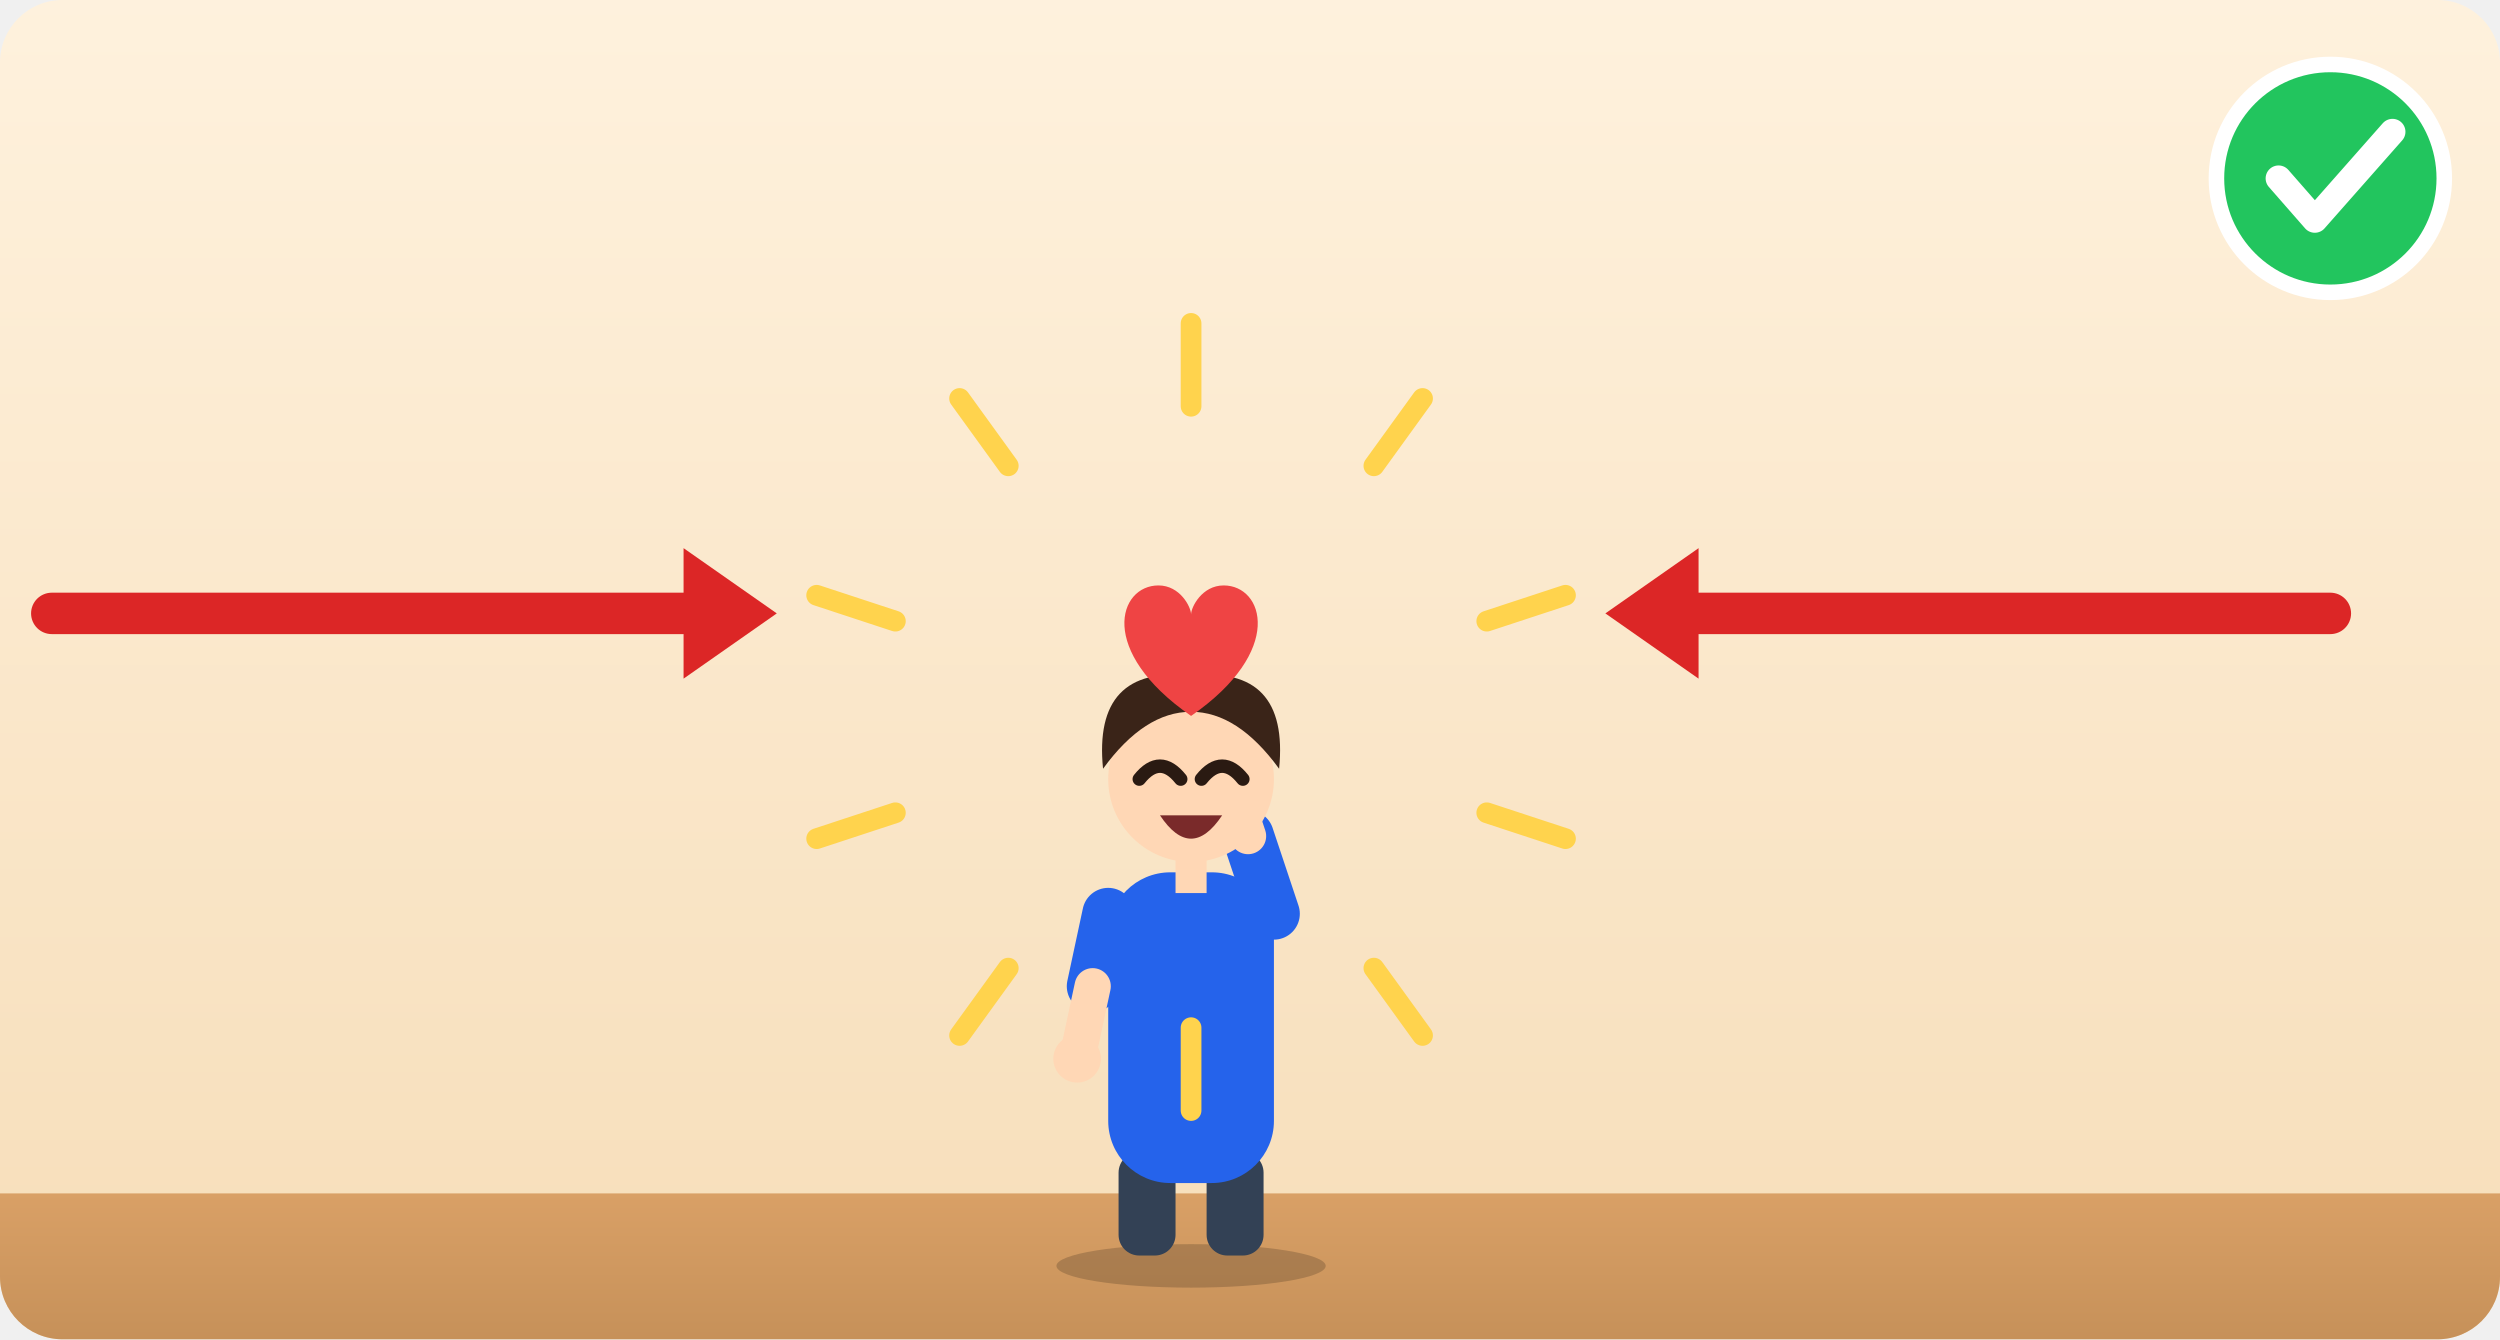
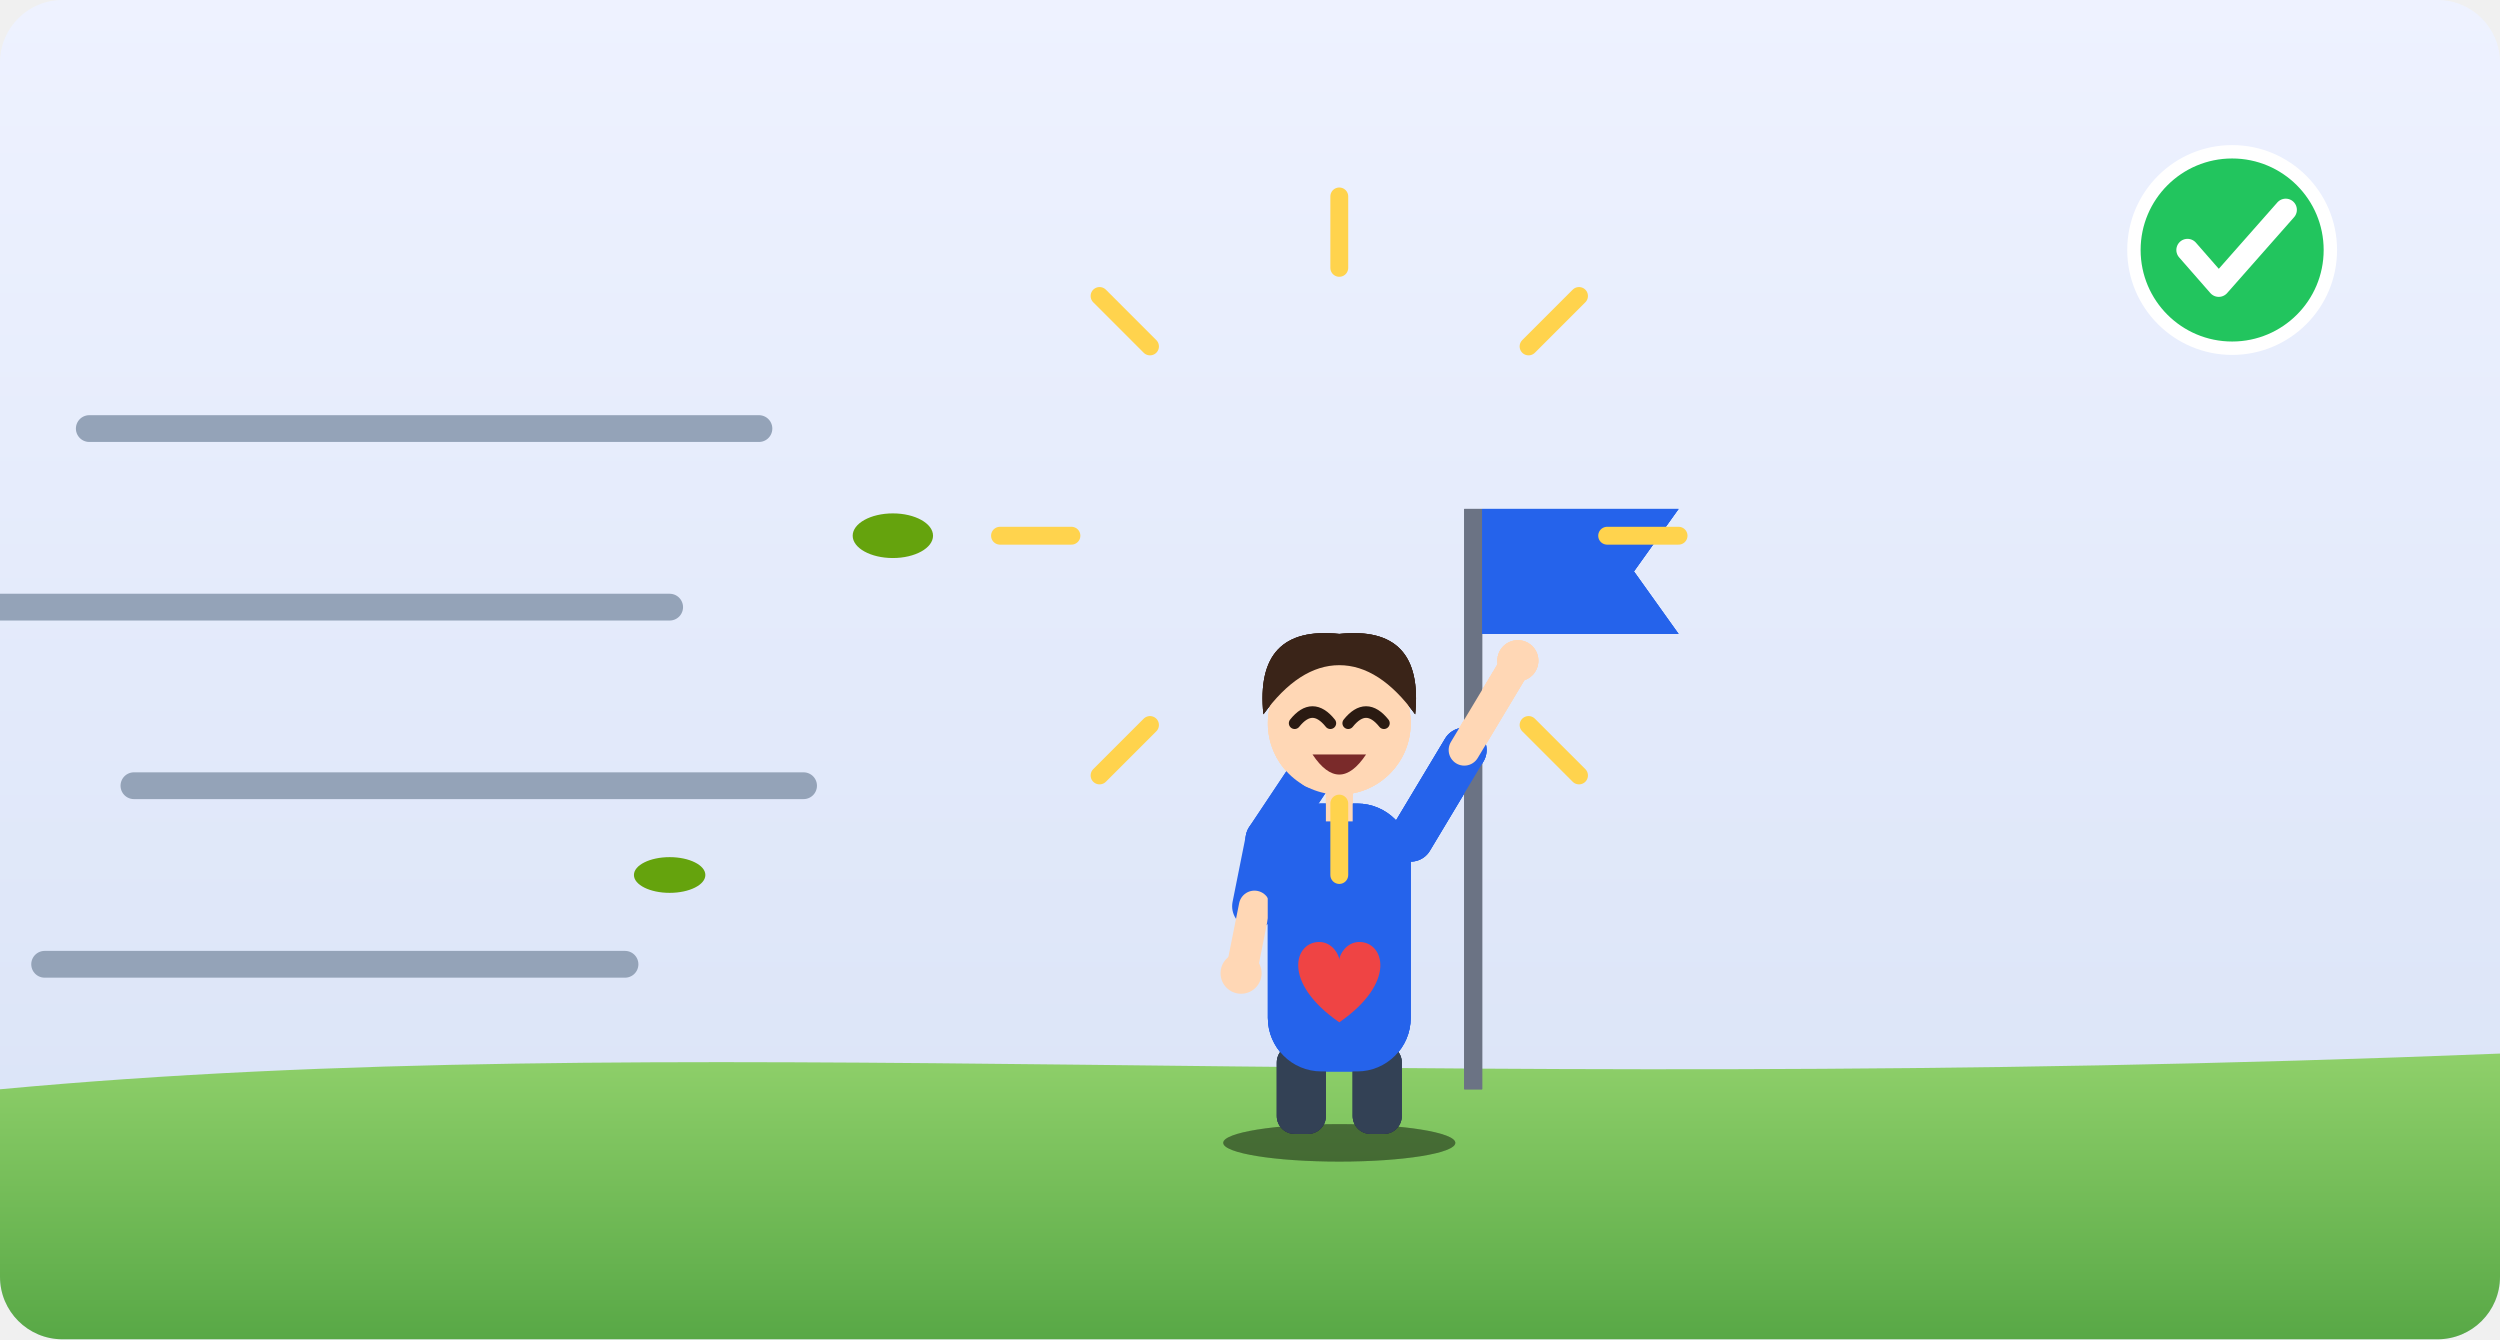
- <svg xmlns="http://www.w3.org/2000/svg" data-n="3" data-t="1" data-c="#2563eb" viewBox="0 0 560 300" role="img" aria-label="밀려드는 무리에도 가슴에 손을 얹고 굳건히 지키는 확신">
+ <svg xmlns="http://www.w3.org/2000/svg" data-n="3" data-t="1" data-c="#2563eb" viewBox="0 0 560 300" role="img" aria-label="거센 바람에도 깃발을 꽉 붙잡고 꿈쩍하지 않는 굳은 확신">
  <defs>
    <clipPath id="conviction_clip">
      <rect width="560" height="300" rx="14" />
    </clipPath>
    <linearGradient id="conviction_sky" x1="0" y1="0" x2="0" y2="1">
-       <stop offset="0" stop-color="#fff3e0" />
-       <stop offset="1" stop-color="#f6dcb6" />
+       <stop offset="0" stop-color="#eef2ff" />
+       <stop offset="1" stop-color="#d8e2f6" />
    </linearGradient>
    <linearGradient id="conviction_gr" x1="0" y1="0" x2="0" y2="1">
-       <stop offset="0" stop-color="#d9a066" />
-       <stop offset="1" stop-color="#b98650" />
+       <stop offset="0" stop-color="#8fd06a" />
+       <stop offset="1" stop-color="#58a846" />
    </linearGradient>
  </defs>
  <g clip-path="url(#conviction_clip)">
-     <g transform="translate(-58 -25) scale(1.16)">
-       <rect width="560" height="300" fill="url(#conviction_sky)" />
-       <rect x="0" y="252" width="560" height="48" fill="url(#conviction_gr)" />
-       <g class="vs up" data-s="1">
-         <g transform="translate(280 254)">
-           <ellipse cx="0" cy="12" rx="26" ry="4.2" fill="#000" fill-opacity="0.18" />
-           <rect x="-14" y="-10" width="11" height="20" rx="4" fill="#334155" />
-           <rect x="3" y="-10" width="11" height="20" rx="4" fill="#334155" />
-           <rect x="-16" y="-64" width="32" height="60" rx="12" fill="#2563eb" />
-           <path d="M-16 -56L-19 -42" fill="none" stroke="#2563eb" stroke-width="10" stroke-linecap="round" stroke-linejoin="round" />
-           <path d="M-19 -42L-22 -28" fill="none" stroke="#ffd7b5" stroke-width="7" stroke-linecap="round" stroke-linejoin="round" />
-           <circle cx="-22" cy="-28" r="4.6" fill="#ffd7b5" />
-           <path d="M16 -56L11 -71" fill="none" stroke="#2563eb" stroke-width="10" stroke-linecap="round" stroke-linejoin="round" />
-           <path d="M11 -71L6 -86" fill="none" stroke="#ffd7b5" stroke-width="7" stroke-linecap="round" stroke-linejoin="round" />
-           <circle cx="6" cy="-86" r="4.6" fill="#ffd7b5" />
-           <rect x="-3" y="-68" width="6" height="8" fill="#ffd7b5" />
-           <circle cx="0" cy="-82" r="16" fill="#ffd7b5" />
-           <path d="M-17 -84Q-19 -104 0 -102Q19 -104 17 -84Q9 -95 0 -95Q-9 -95 -17 -84Z" fill="#3a2418" />
-           <path d="M-10 -82Q-6 -87 -2 -82M2 -82Q6 -87 10 -82" fill="none" stroke="#2a1a12" stroke-width="2.6" stroke-linecap="round" stroke-linejoin="round" />
-           <path d="M-6 -75Q0 -66 6 -75Z" fill="#7a2a2a" />
-         </g>
+     <rect width="560" height="300" fill="url(#conviction_sky)" />
+     <path d="M0 244C150 230 310 246 560 236V300H0Z" fill="url(#conviction_gr)" />
+     <g class="vs up" data-s="1" data-e="1">
+       <g transform="translate(330 244)">
+         <rect x="-2" y="-130" width="4" height="130" fill="#6b7384" />
+         <path d="M2 -130H46L36 -116L46 -102H2Z" fill="#2563eb" />
      </g>
-       <g class="vs wipe" data-s="2">
-         <path d="M60 140L182 140" fill="none" stroke="#dc2626" stroke-width="8" stroke-linecap="round" stroke-linejoin="round" />
-         <path d="M200 140L182 152.6L182 127.4Z" fill="#dc2626" />
-         <path d="M500 140L378 140" fill="none" stroke="#dc2626" stroke-width="8" stroke-linecap="round" stroke-linejoin="round" />
-         <path d="M360 140L378 127.4L378 152.6Z" fill="#dc2626" />
+       <g transform="translate(300 244)">
+         <ellipse cx="0" cy="12" rx="26" ry="4.2" fill="#000" fill-opacity="0.18" />
+         <rect x="-14" y="-10" width="11" height="20" rx="4" fill="#334155" />
+         <rect x="3" y="-10" width="11" height="20" rx="4" fill="#334155" />
+         <rect x="-16" y="-64" width="32" height="60" rx="12" fill="#2563eb" />
+         <path d="M-16 -56L-19 -41" fill="none" stroke="#2563eb" stroke-width="10" stroke-linecap="round" stroke-linejoin="round" />
+         <path d="M-19 -41L-22 -26" fill="none" stroke="#ffd7b5" stroke-width="7" stroke-linecap="round" stroke-linejoin="round" />
+         <circle cx="-22" cy="-26" r="4.6" fill="#ffd7b5" />
+         <path d="M16 -56L28 -76" fill="none" stroke="#2563eb" stroke-width="10" stroke-linecap="round" stroke-linejoin="round" />
+         <path d="M28 -76L40 -96" fill="none" stroke="#ffd7b5" stroke-width="7" stroke-linecap="round" stroke-linejoin="round" />
+         <circle cx="40" cy="-96" r="4.6" fill="#ffd7b5" />
+         <rect x="-3" y="-68" width="6" height="8" fill="#ffd7b5" />
+         <circle cx="0" cy="-82" r="16" fill="#ffd7b5" />
+         <path d="M-17 -84Q-19 -104 0 -102Q19 -104 17 -84Q9 -95 0 -95Q-9 -95 -17 -84Z" fill="#3a2418" />
+         <circle cx="-6" cy="-83" r="2.4" fill="#2a1a12" />
+         <circle cx="6" cy="-83" r="2.4" fill="#2a1a12" />
+         <path d="M-6 -75Q0 -69 6 -75" fill="none" stroke="#2a1a12" stroke-width="2.8" stroke-linecap="round" stroke-linejoin="round" />
      </g>
-       <g class="vs pop" data-s="3">
-         <path transform="translate(280 150) scale(0.7)" d="M0 14C-26 -4 -20 -22 -9 -22C-3 -22 0 -16 0 -14C0 -16 3 -22 9 -22C20 -22 26 -4 0 14Z" fill="#ef4444" />
-         <path d="M280 100L280 84M315.3 111.5L324.7 98.5M337.1 141.5L352.3 136.5M337.1 178.5L352.3 183.5M315.3 208.5L324.7 221.5M280 220L280 236M244.7 208.5L235.3 221.5M222.9 178.5L207.7 183.5M222.9 141.5L207.7 136.5M244.7 111.5L235.3 98.5" fill="none" stroke="#ffd34d" stroke-width="4" stroke-linecap="round" stroke-linejoin="round" />
-         <g transform="translate(500 56)">
-           <circle r="22" fill="#22c55e" stroke="#fff" stroke-width="3" />
-           <path d="M-10 0L-3 8L12 -9" stroke="#fff" stroke-width="5" stroke-linecap="round" stroke-linejoin="round" fill="none" />
-         </g>
+     </g>
+     <g class="vs" data-s="2" data-e="2">
+       <g transform="translate(330 244)">
+         <rect x="-2" y="-130" width="4" height="130" fill="#6b7384" />
+         <path d="M2 -130H46L36 -116L46 -102H2Z" fill="#2563eb" />
+       </g>
+       <g transform="translate(300 244)">
+         <ellipse cx="0" cy="12" rx="26" ry="4.2" fill="#000" fill-opacity="0.18" />
+         <rect x="-14" y="-10" width="11" height="20" rx="4" fill="#334155" />
+         <rect x="3" y="-10" width="11" height="20" rx="4" fill="#334155" />
+         <rect x="-16" y="-64" width="32" height="60" rx="12" fill="#2563eb" />
+         <path d="M-16 -56L-6 -71" fill="none" stroke="#2563eb" stroke-width="10" stroke-linecap="round" stroke-linejoin="round" />
+         <path d="M-6 -71L4 -86" fill="none" stroke="#ffd7b5" stroke-width="7" stroke-linecap="round" stroke-linejoin="round" />
+         <circle cx="4" cy="-86" r="4.6" fill="#ffd7b5" />
+         <path d="M16 -56L28 -76" fill="none" stroke="#2563eb" stroke-width="10" stroke-linecap="round" stroke-linejoin="round" />
+         <path d="M28 -76L40 -96" fill="none" stroke="#ffd7b5" stroke-width="7" stroke-linecap="round" stroke-linejoin="round" />
+         <circle cx="40" cy="-96" r="4.6" fill="#ffd7b5" />
+         <rect x="-3" y="-68" width="6" height="8" fill="#ffd7b5" />
+         <circle cx="0" cy="-82" r="16" fill="#ffd7b5" />
+         <path d="M-17 -84Q-19 -104 0 -102Q19 -104 17 -84Q9 -95 0 -95Q-9 -95 -17 -84Z" fill="#3a2418" />
+         <circle cx="-6" cy="-83" r="2.4" fill="#2a1a12" />
+         <circle cx="6" cy="-83" r="2.4" fill="#2a1a12" />
+         <path d="M-10 -90L-2 -86M10 -90L2 -86" fill="none" stroke="#2a1a12" stroke-width="3" stroke-linecap="round" stroke-linejoin="round" />
+         <path d="M-5 -74H5" fill="none" stroke="#2a1a12" stroke-width="2.8" stroke-linecap="round" stroke-linejoin="round" />
+       </g>
+     </g>
+     <g class="vs wipe" data-s="2">
+       <path d="M20 96H170M0 136H150M30 176H180M10 216H140" fill="none" stroke="#94a3b8" stroke-width="6" stroke-linecap="round" stroke-linejoin="round" />
+       <ellipse cx="200" cy="120" rx="9" ry="5" fill="#65a30d" />
+       <ellipse cx="150" cy="196" rx="8" ry="4" fill="#65a30d" />
+     </g>
+     <g class="vs pop" data-s="3">
+       <g transform="translate(330 244)">
+         <rect x="-2" y="-130" width="4" height="130" fill="#6b7384" />
+         <path d="M2 -130H46L36 -116L46 -102H2Z" fill="#2563eb" />
+       </g>
+       <g transform="translate(300 244)">
+         <ellipse cx="0" cy="12" rx="26" ry="4.2" fill="#000" fill-opacity="0.18" />
+         <rect x="-14" y="-10" width="11" height="20" rx="4" fill="#334155" />
+         <rect x="3" y="-10" width="11" height="20" rx="4" fill="#334155" />
+         <rect x="-16" y="-64" width="32" height="60" rx="12" fill="#2563eb" />
+         <path d="M-16 -56L-6 -71" fill="none" stroke="#2563eb" stroke-width="10" stroke-linecap="round" stroke-linejoin="round" />
+         <path d="M-6 -71L4 -86" fill="none" stroke="#ffd7b5" stroke-width="7" stroke-linecap="round" stroke-linejoin="round" />
+         <circle cx="4" cy="-86" r="4.6" fill="#ffd7b5" />
+         <path d="M16 -56L28 -76" fill="none" stroke="#2563eb" stroke-width="10" stroke-linecap="round" stroke-linejoin="round" />
+         <path d="M28 -76L40 -96" fill="none" stroke="#ffd7b5" stroke-width="7" stroke-linecap="round" stroke-linejoin="round" />
+         <circle cx="40" cy="-96" r="4.6" fill="#ffd7b5" />
+         <rect x="-3" y="-68" width="6" height="8" fill="#ffd7b5" />
+         <circle cx="0" cy="-82" r="16" fill="#ffd7b5" />
+         <path d="M-17 -84Q-19 -104 0 -102Q19 -104 17 -84Q9 -95 0 -95Q-9 -95 -17 -84Z" fill="#3a2418" />
+         <path d="M-10 -82Q-6 -87 -2 -82M2 -82Q6 -87 10 -82" fill="none" stroke="#2a1a12" stroke-width="2.6" stroke-linecap="round" stroke-linejoin="round" />
+         <path d="M-6 -75Q0 -66 6 -75Z" fill="#7a2a2a" />
+       </g>
+       <path d="M300 60L300 44M342.4 77.6L353.7 66.3M360 120L376 120M342.4 162.4L353.7 173.7M300 180L300 196M257.6 162.4L246.3 173.7M240 120L224 120M257.6 77.6L246.3 66.3" fill="none" stroke="#ffd34d" stroke-width="4" stroke-linecap="round" stroke-linejoin="round" />
+       <path transform="translate(300 222) scale(0.5)" d="M0 14C-26 -4 -20 -22 -9 -22C-3 -22 0 -16 0 -14C0 -16 3 -22 9 -22C20 -22 26 -4 0 14Z" fill="#ef4444" />
+       <g transform="translate(500 56)">
+         <circle r="22" fill="#22c55e" stroke="#fff" stroke-width="3" />
+         <path d="M-10 0L-3 8L12 -9" stroke="#fff" stroke-width="5" stroke-linecap="round" stroke-linejoin="round" fill="none" />
      </g>
    </g>
  </g>
</svg>
